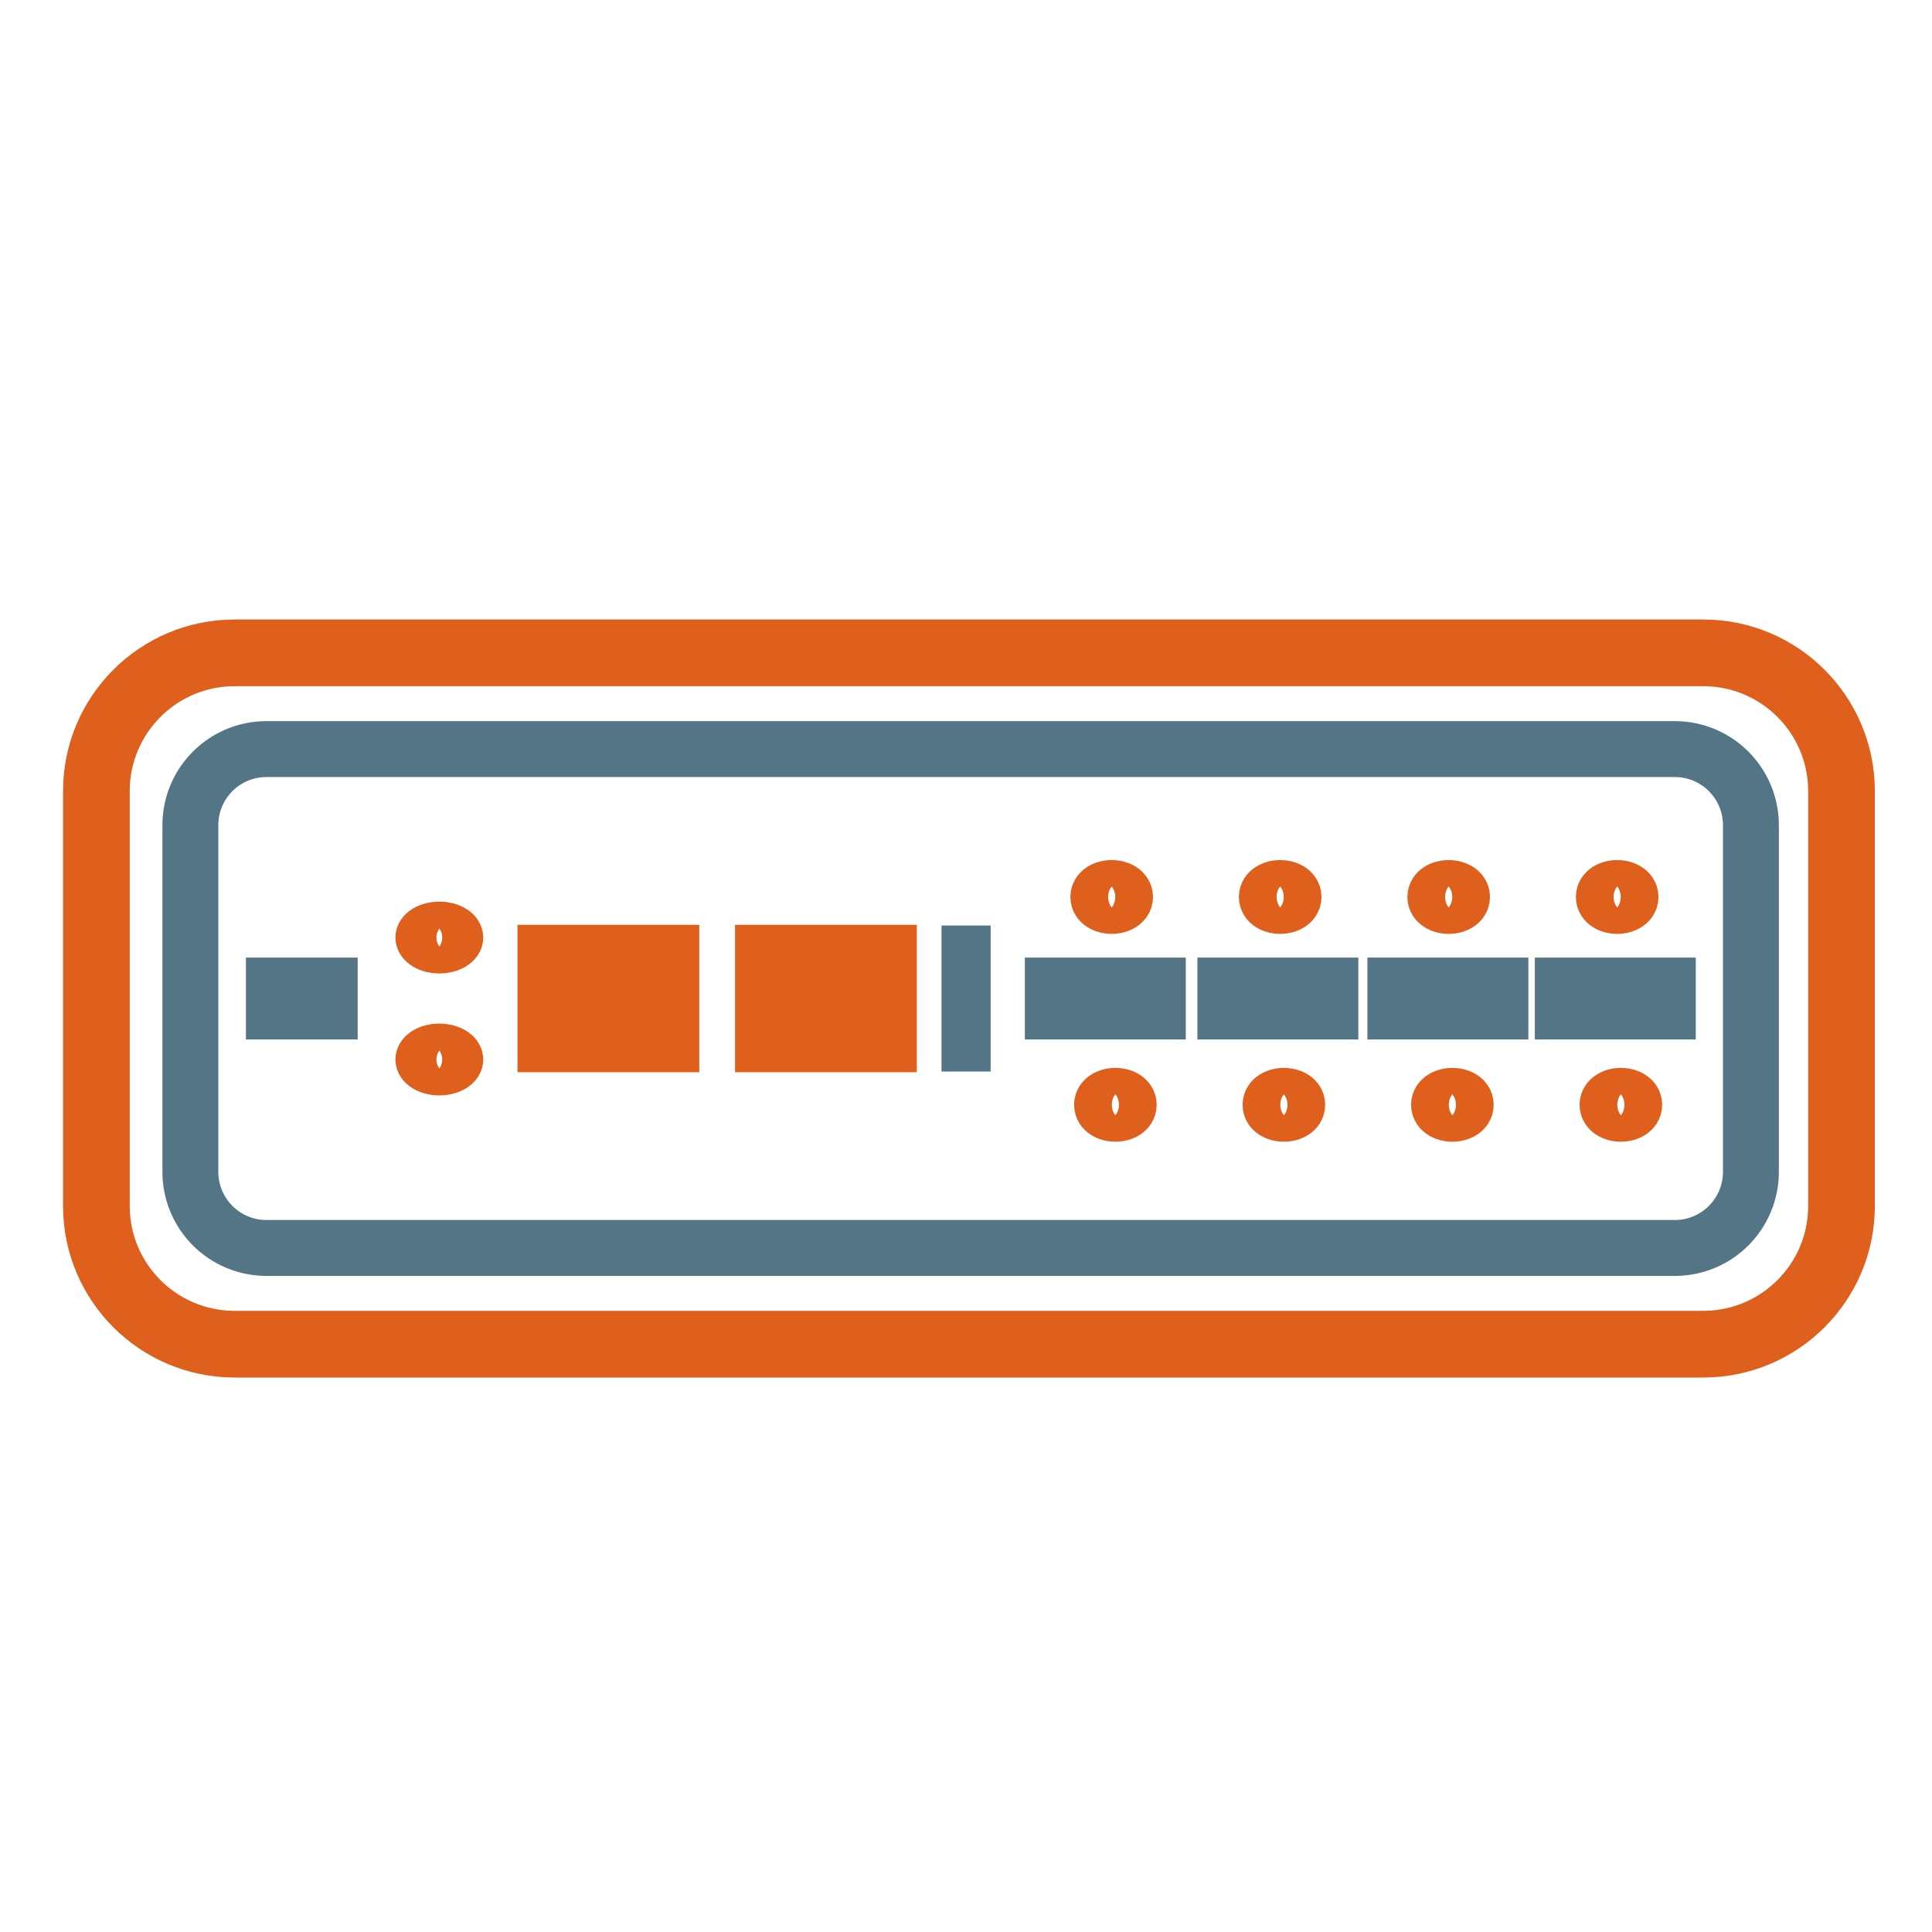
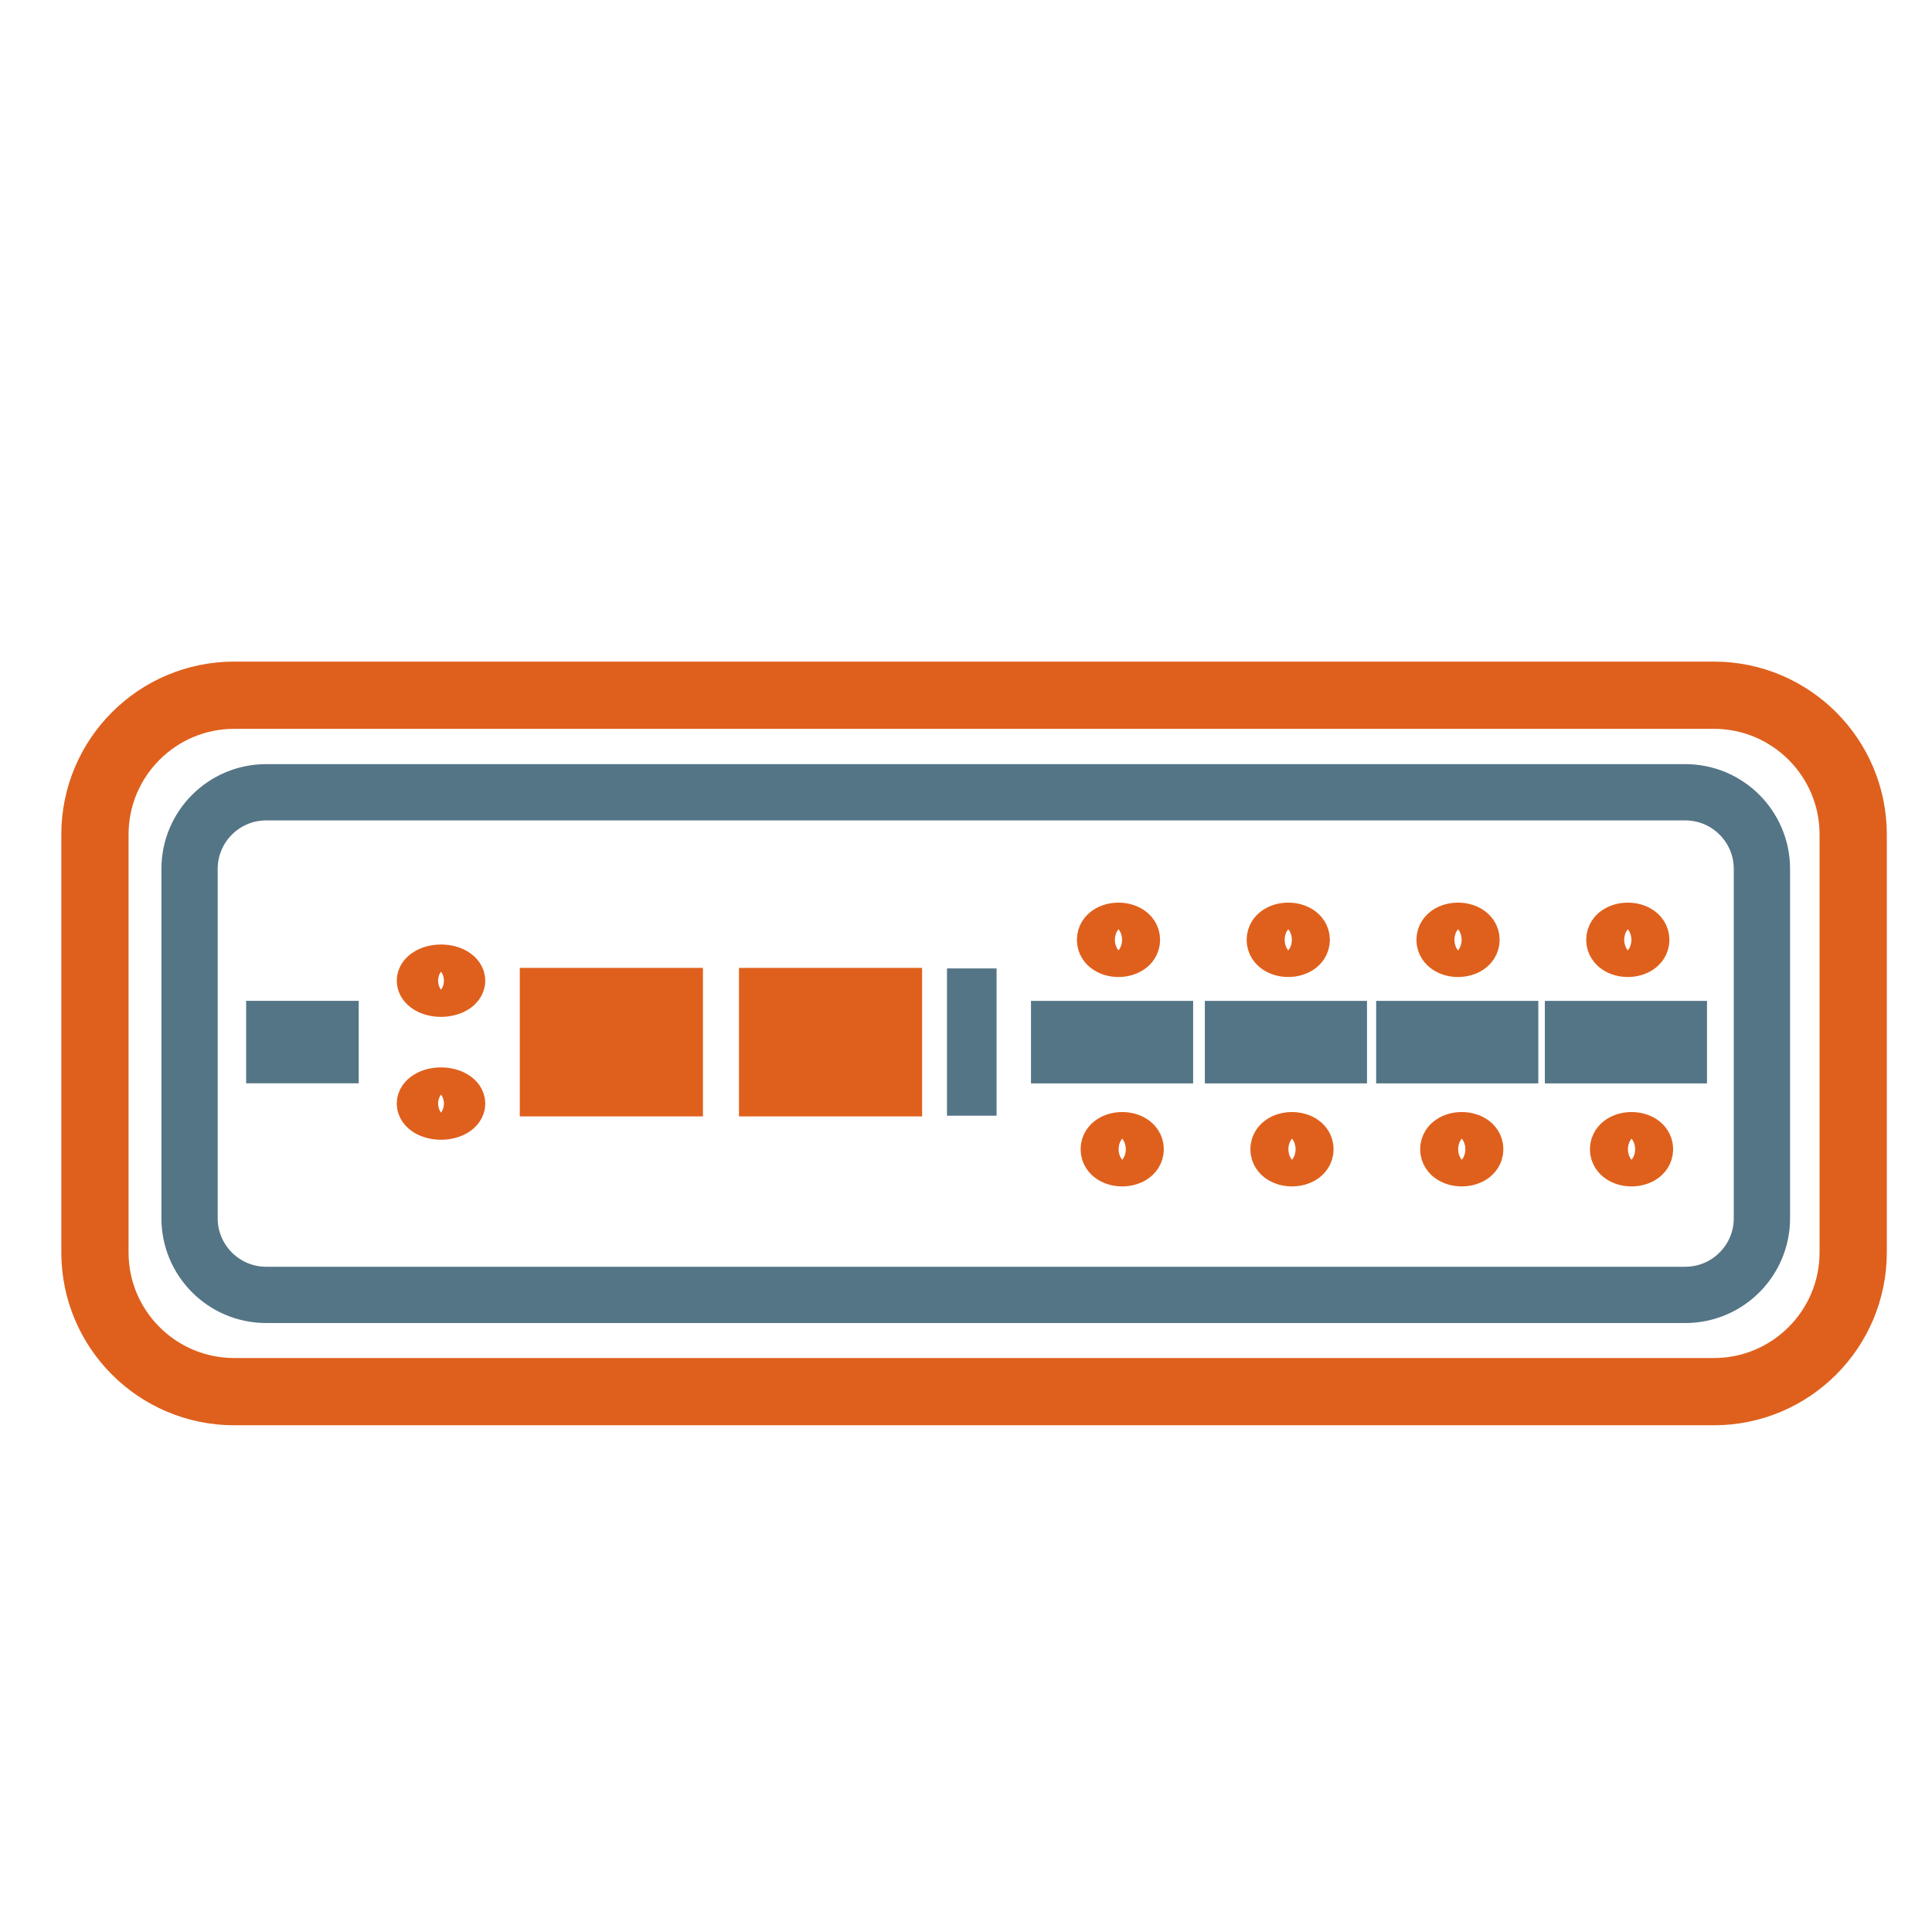
- <svg xmlns="http://www.w3.org/2000/svg" width="200mm" height="200mm" viewBox="0 0 200 200" version="1.1" id="svg1" xml:space="preserve">
+ <svg xmlns="http://www.w3.org/2000/svg" width="24" height="24" viewBox="0 0 6.35 6.35" version="1.1" id="svg1" xml:space="preserve">
  <defs id="defs1" />
  <g id="layer1">
-     <g id="g4651" transform="matrix(1.695164,0,0,1.695164,2240.94,637.1816)">
-       <g id="g4070">
-         <rect style="opacity:1;fill:none;fill-opacity:1;stroke:#547586;stroke-width:3.414;stroke-linecap:round;stroke-linejoin:round;stroke-miterlimit:4;stroke-dasharray:none;stroke-dashoffset:0;stroke-opacity:1;paint-order:normal" id="rect1060-8-5" width="95.298" height="30.465" x="-1310.335" y="-330.137" ry="4.646" />
-         <rect style="opacity:1;fill:none;fill-opacity:1;stroke:#df601c;stroke-width:4.073;stroke-linecap:round;stroke-linejoin:round;stroke-miterlimit:4;stroke-dasharray:none;stroke-dashoffset:0;stroke-opacity:1;paint-order:normal" id="rect1060-6-9-9" width="106.571" height="42.218" x="-1316.075" y="-336.014" ry="8.444" />
-         <g id="g4016" transform="translate(-0.5291667,2.497351)">
-           <ellipse ry="0.763" rx="1.252" cy="-321.126" cx="-1294.603" id="path864-6-6-9-2-78-4-7" style="opacity:1;fill:none;fill-opacity:1;stroke:#df601c;stroke-width:2.859;stroke-linecap:round;stroke-linejoin:round;stroke-miterlimit:4;stroke-dasharray:none;stroke-dashoffset:0;stroke-opacity:1;paint-order:normal" />
-           <ellipse ry="0.763" rx="1.252" cy="-313.678" cx="-1294.603" id="path864-6-6-6-3-1-6-7" style="opacity:1;fill:none;fill-opacity:1;stroke:#df601c;stroke-width:2.859;stroke-linecap:round;stroke-linejoin:round;stroke-miterlimit:4;stroke-dasharray:none;stroke-dashoffset:0;stroke-opacity:1;paint-order:normal" />
-         </g>
-         <g id="g4004" transform="matrix(0.9197051,0,0,1,-193.9173,-10.31507)" style="stroke-width:1.043">
-           <ellipse ry="0.763" rx="1.252" cy="-310.791" cx="-1152.712" id="path864-6-6-9-2-3-8-1-7" style="opacity:1;fill:none;fill-opacity:1;stroke:#df601c;stroke-width:2.981;stroke-linecap:round;stroke-linejoin:round;stroke-miterlimit:4;stroke-dasharray:none;stroke-dashoffset:0;stroke-opacity:1;paint-order:normal" />
-           <ellipse ry="0.763" rx="1.252" cy="-310.791" cx="-1141.524" id="path864-6-6-9-2-7-47-7-8" style="opacity:1;fill:none;fill-opacity:1;stroke:#df601c;stroke-width:2.981;stroke-linecap:round;stroke-linejoin:round;stroke-miterlimit:4;stroke-dasharray:none;stroke-dashoffset:0;stroke-opacity:1;paint-order:normal" />
-           <ellipse ry="0.763" rx="1.252" cy="-310.791" cx="-1130.336" id="path864-6-6-9-2-71-42-4-5" style="opacity:1;fill:none;fill-opacity:1;stroke:#df601c;stroke-width:2.981;stroke-linecap:round;stroke-linejoin:round;stroke-miterlimit:4;stroke-dasharray:none;stroke-dashoffset:0;stroke-opacity:1;paint-order:normal" />
-           <ellipse ry="0.763" rx="1.252" cy="-310.791" cx="-1119.148" id="path864-6-6-9-2-71-4-43-8-0" style="opacity:1;fill:none;fill-opacity:1;stroke:#df601c;stroke-width:2.981;stroke-linecap:round;stroke-linejoin:round;stroke-miterlimit:4;stroke-dasharray:none;stroke-dashoffset:0;stroke-opacity:1;paint-order:normal" />
-         </g>
-         <g id="g2554-6" transform="matrix(0.5930697,0,0,0.5930697,-1130.111,-146.843)" style="stroke-width:1.686">
-           <path id="path2521-3" d="m -217.958,-283.376 h 16.571" style="fill:none;stroke:#547586;stroke-width:8.431;stroke-linecap:butt;stroke-linejoin:miter;stroke-miterlimit:4;stroke-dasharray:none;stroke-opacity:1" />
-           <path id="path2521-7-1" d="m -200.191,-283.376 h 16.571" style="fill:none;stroke:#547586;stroke-width:8.431;stroke-linecap:butt;stroke-linejoin:miter;stroke-miterlimit:4;stroke-dasharray:none;stroke-opacity:1" />
-           <path id="path2521-1-5" d="m -182.685,-283.376 h 16.571" style="fill:none;stroke:#547586;stroke-width:8.431;stroke-linecap:butt;stroke-linejoin:miter;stroke-miterlimit:4;stroke-dasharray:none;stroke-opacity:1" />
-           <path id="path2521-0-2" d="m -165.446,-283.376 h 16.571" style="fill:#547586;fill-opacity:1;stroke:#547586;stroke-width:8.431;stroke-linecap:butt;stroke-linejoin:miter;stroke-miterlimit:4;stroke-dasharray:none;stroke-opacity:1" />
-         </g>
-         <path style="fill:none;stroke:#547586;stroke-width:5;stroke-linecap:butt;stroke-linejoin:miter;stroke-miterlimit:4;stroke-dasharray:none;stroke-opacity:1" d="m -1306.943,-314.905 h 6.827" id="path2521-9-6" />
-         <g id="g4012" transform="translate(-108.843,22.27273)">
-           <path id="path2521-7-6-8" d="m -1168.23,-337.177 h 11.1" style="fill:none;stroke:#df601c;stroke-width:9;stroke-linecap:butt;stroke-linejoin:miter;stroke-miterlimit:4;stroke-dasharray:none;stroke-opacity:1" />
-           <path id="path2521-1-1-43" d="m -1181.515,-337.177 h 11.1" style="fill:none;stroke:#df601c;stroke-width:9;stroke-linecap:butt;stroke-linejoin:miter;stroke-miterlimit:4;stroke-dasharray:none;stroke-opacity:1" />
-         </g>
-         <path style="fill:none;stroke:#547586;stroke-width:3;stroke-linecap:butt;stroke-linejoin:miter;stroke-miterlimit:4;stroke-dasharray:none;stroke-opacity:1" d="m -1262.965,-310.446 v -8.917" id="path2521-0-6-15" />
-         <g id="g4004-0" transform="matrix(0.9197051,0,0,1,-193.6915,2.376659)" style="stroke-width:1.043">
-           <ellipse ry="0.763" rx="1.252" cy="-310.791" cx="-1152.712" id="path864-6-6-9-2-3-8-1-7-1" style="opacity:1;fill:none;fill-opacity:1;stroke:#df601c;stroke-width:2.981;stroke-linecap:round;stroke-linejoin:round;stroke-miterlimit:4;stroke-dasharray:none;stroke-dashoffset:0;stroke-opacity:1;paint-order:normal" />
-           <ellipse ry="0.763" rx="1.252" cy="-310.791" cx="-1141.524" id="path864-6-6-9-2-7-47-7-8-9" style="opacity:1;fill:none;fill-opacity:1;stroke:#df601c;stroke-width:2.981;stroke-linecap:round;stroke-linejoin:round;stroke-miterlimit:4;stroke-dasharray:none;stroke-dashoffset:0;stroke-opacity:1;paint-order:normal" />
-           <ellipse ry="0.763" rx="1.252" cy="-310.791" cx="-1130.336" id="path864-6-6-9-2-71-42-4-5-0" style="opacity:1;fill:none;fill-opacity:1;stroke:#df601c;stroke-width:2.981;stroke-linecap:round;stroke-linejoin:round;stroke-miterlimit:4;stroke-dasharray:none;stroke-dashoffset:0;stroke-opacity:1;paint-order:normal" />
-           <ellipse ry="0.763" rx="1.252" cy="-310.791" cx="-1119.148" id="path864-6-6-9-2-71-4-43-8-0-7" style="opacity:1;fill:none;fill-opacity:1;stroke:#df601c;stroke-width:2.981;stroke-linecap:round;stroke-linejoin:round;stroke-miterlimit:4;stroke-dasharray:none;stroke-dashoffset:0;stroke-opacity:1;paint-order:normal" />
-         </g>
-       </g>
+     <rect style="fill:none;fill-opacity:1;stroke:#547586;stroke-width:0.185;stroke-linecap:round;stroke-linejoin:round;stroke-miterlimit:4;stroke-dasharray:none;stroke-dashoffset:0;stroke-opacity:1;paint-order:normal" id="rect1060-8-5" width="5.168" height="1.652" x="0.623" y="2.604" ry="0.252" />
+     <rect style="fill:none;fill-opacity:1;stroke:#df601c;stroke-width:0.221;stroke-linecap:round;stroke-linejoin:round;stroke-miterlimit:4;stroke-dasharray:none;stroke-dashoffset:0;stroke-opacity:1;paint-order:normal" id="rect1060-6-9-9" width="5.779" height="2.289" x="0.312" y="2.285" ry="0.458" />
+     <g id="g4016" transform="matrix(0.05423,0,0,0.05423,71.65582,20.63796)">
+       <ellipse ry="0.763" rx="1.252" cy="-321.126" cx="-1294.603" id="path864-6-6-9-2-78-4-7" style="opacity:1;fill:none;fill-opacity:1;stroke:#df601c;stroke-width:2.859;stroke-linecap:round;stroke-linejoin:round;stroke-miterlimit:4;stroke-dasharray:none;stroke-dashoffset:0;stroke-opacity:1;paint-order:normal" />
+       <ellipse ry="0.763" rx="1.252" cy="-313.678" cx="-1294.603" id="path864-6-6-6-3-1-6-7" style="opacity:1;fill:none;fill-opacity:1;stroke:#df601c;stroke-width:2.859;stroke-linecap:round;stroke-linejoin:round;stroke-miterlimit:4;stroke-dasharray:none;stroke-dashoffset:0;stroke-opacity:1;paint-order:normal" />
+     </g>
+     <g id="g4004" transform="matrix(0.04987561,0,0,0.05423,61.16839,19.94314)" style="stroke-width:1.043">
+       <ellipse ry="0.763" rx="1.252" cy="-310.791" cx="-1152.712" id="path864-6-6-9-2-3-8-1-7" style="opacity:1;fill:none;fill-opacity:1;stroke:#df601c;stroke-width:2.981;stroke-linecap:round;stroke-linejoin:round;stroke-miterlimit:4;stroke-dasharray:none;stroke-dashoffset:0;stroke-opacity:1;paint-order:normal" />
+       <ellipse ry="0.763" rx="1.252" cy="-310.791" cx="-1141.524" id="path864-6-6-9-2-7-47-7-8" style="opacity:1;fill:none;fill-opacity:1;stroke:#df601c;stroke-width:2.981;stroke-linecap:round;stroke-linejoin:round;stroke-miterlimit:4;stroke-dasharray:none;stroke-dashoffset:0;stroke-opacity:1;paint-order:normal" />
+       <ellipse ry="0.763" rx="1.252" cy="-310.791" cx="-1130.336" id="path864-6-6-9-2-71-42-4-5" style="opacity:1;fill:none;fill-opacity:1;stroke:#df601c;stroke-width:2.981;stroke-linecap:round;stroke-linejoin:round;stroke-miterlimit:4;stroke-dasharray:none;stroke-dashoffset:0;stroke-opacity:1;paint-order:normal" />
+       <ellipse ry="0.763" rx="1.252" cy="-310.791" cx="-1119.148" id="path864-6-6-9-2-71-4-43-8-0" style="opacity:1;fill:none;fill-opacity:1;stroke:#df601c;stroke-width:2.981;stroke-linecap:round;stroke-linejoin:round;stroke-miterlimit:4;stroke-dasharray:none;stroke-dashoffset:0;stroke-opacity:1;paint-order:normal" />
+     </g>
+     <g id="g2554-6" transform="matrix(0.03216217,0,0,0.03216217,10.3986,12.53923)" style="stroke-width:1.686">
+       <path id="path2521-3" d="m -217.958,-283.376 h 16.571" style="fill:none;stroke:#547586;stroke-width:8.431;stroke-linecap:butt;stroke-linejoin:miter;stroke-miterlimit:4;stroke-dasharray:none;stroke-opacity:1" />
+       <path id="path2521-7-1" d="m -200.191,-283.376 h 16.571" style="fill:none;stroke:#547586;stroke-width:8.431;stroke-linecap:butt;stroke-linejoin:miter;stroke-miterlimit:4;stroke-dasharray:none;stroke-opacity:1" />
+       <path id="path2521-1-5" d="m -182.685,-283.376 h 16.571" style="fill:none;stroke:#547586;stroke-width:8.431;stroke-linecap:butt;stroke-linejoin:miter;stroke-miterlimit:4;stroke-dasharray:none;stroke-opacity:1" />
+       <path id="path2521-0-2" d="m -165.446,-283.376 h 16.571" style="fill:#547586;fill-opacity:1;stroke:#547586;stroke-width:8.431;stroke-linecap:butt;stroke-linejoin:miter;stroke-miterlimit:4;stroke-dasharray:none;stroke-opacity:1" />
+     </g>
+     <path style="fill:none;stroke:#547586;stroke-width:0.271;stroke-linecap:butt;stroke-linejoin:miter;stroke-miterlimit:4;stroke-dasharray:none;stroke-opacity:1" d="M 0.809,3.425 H 1.179" id="path2521-9-6" />
+     <g id="g4012" transform="matrix(0.05423,0,0,0.05423,65.78196,21.71038)">
+       <path id="path2521-7-6-8" d="m -1168.23,-337.177 h 11.1" style="fill:none;stroke:#df601c;stroke-width:9;stroke-linecap:butt;stroke-linejoin:miter;stroke-miterlimit:4;stroke-dasharray:none;stroke-opacity:1" />
+       <path id="path2521-1-1-43" d="m -1181.515,-337.177 h 11.1" style="fill:none;stroke:#df601c;stroke-width:9;stroke-linecap:butt;stroke-linejoin:miter;stroke-miterlimit:4;stroke-dasharray:none;stroke-opacity:1" />
+     </g>
+     <path style="fill:none;stroke:#547586;stroke-width:0.163;stroke-linecap:butt;stroke-linejoin:miter;stroke-miterlimit:4;stroke-dasharray:none;stroke-opacity:1" d="M 3.194,3.667 V 3.183" id="path2521-0-6-15" />
+     <g id="g4004-0" transform="matrix(0.04987561,0,0,0.05423,61.18063,20.63142)" style="stroke-width:1.043">
+       <ellipse ry="0.763" rx="1.252" cy="-310.791" cx="-1152.712" id="path864-6-6-9-2-3-8-1-7-1" style="opacity:1;fill:none;fill-opacity:1;stroke:#df601c;stroke-width:2.981;stroke-linecap:round;stroke-linejoin:round;stroke-miterlimit:4;stroke-dasharray:none;stroke-dashoffset:0;stroke-opacity:1;paint-order:normal" />
+       <ellipse ry="0.763" rx="1.252" cy="-310.791" cx="-1141.524" id="path864-6-6-9-2-7-47-7-8-9" style="opacity:1;fill:none;fill-opacity:1;stroke:#df601c;stroke-width:2.981;stroke-linecap:round;stroke-linejoin:round;stroke-miterlimit:4;stroke-dasharray:none;stroke-dashoffset:0;stroke-opacity:1;paint-order:normal" />
+       <ellipse ry="0.763" rx="1.252" cy="-310.791" cx="-1130.336" id="path864-6-6-9-2-71-42-4-5-0" style="opacity:1;fill:none;fill-opacity:1;stroke:#df601c;stroke-width:2.981;stroke-linecap:round;stroke-linejoin:round;stroke-miterlimit:4;stroke-dasharray:none;stroke-dashoffset:0;stroke-opacity:1;paint-order:normal" />
+       <ellipse ry="0.763" rx="1.252" cy="-310.791" cx="-1119.148" id="path864-6-6-9-2-71-4-43-8-0-7" style="opacity:1;fill:none;fill-opacity:1;stroke:#df601c;stroke-width:2.981;stroke-linecap:round;stroke-linejoin:round;stroke-miterlimit:4;stroke-dasharray:none;stroke-dashoffset:0;stroke-opacity:1;paint-order:normal" />
    </g>
  </g>
</svg>
